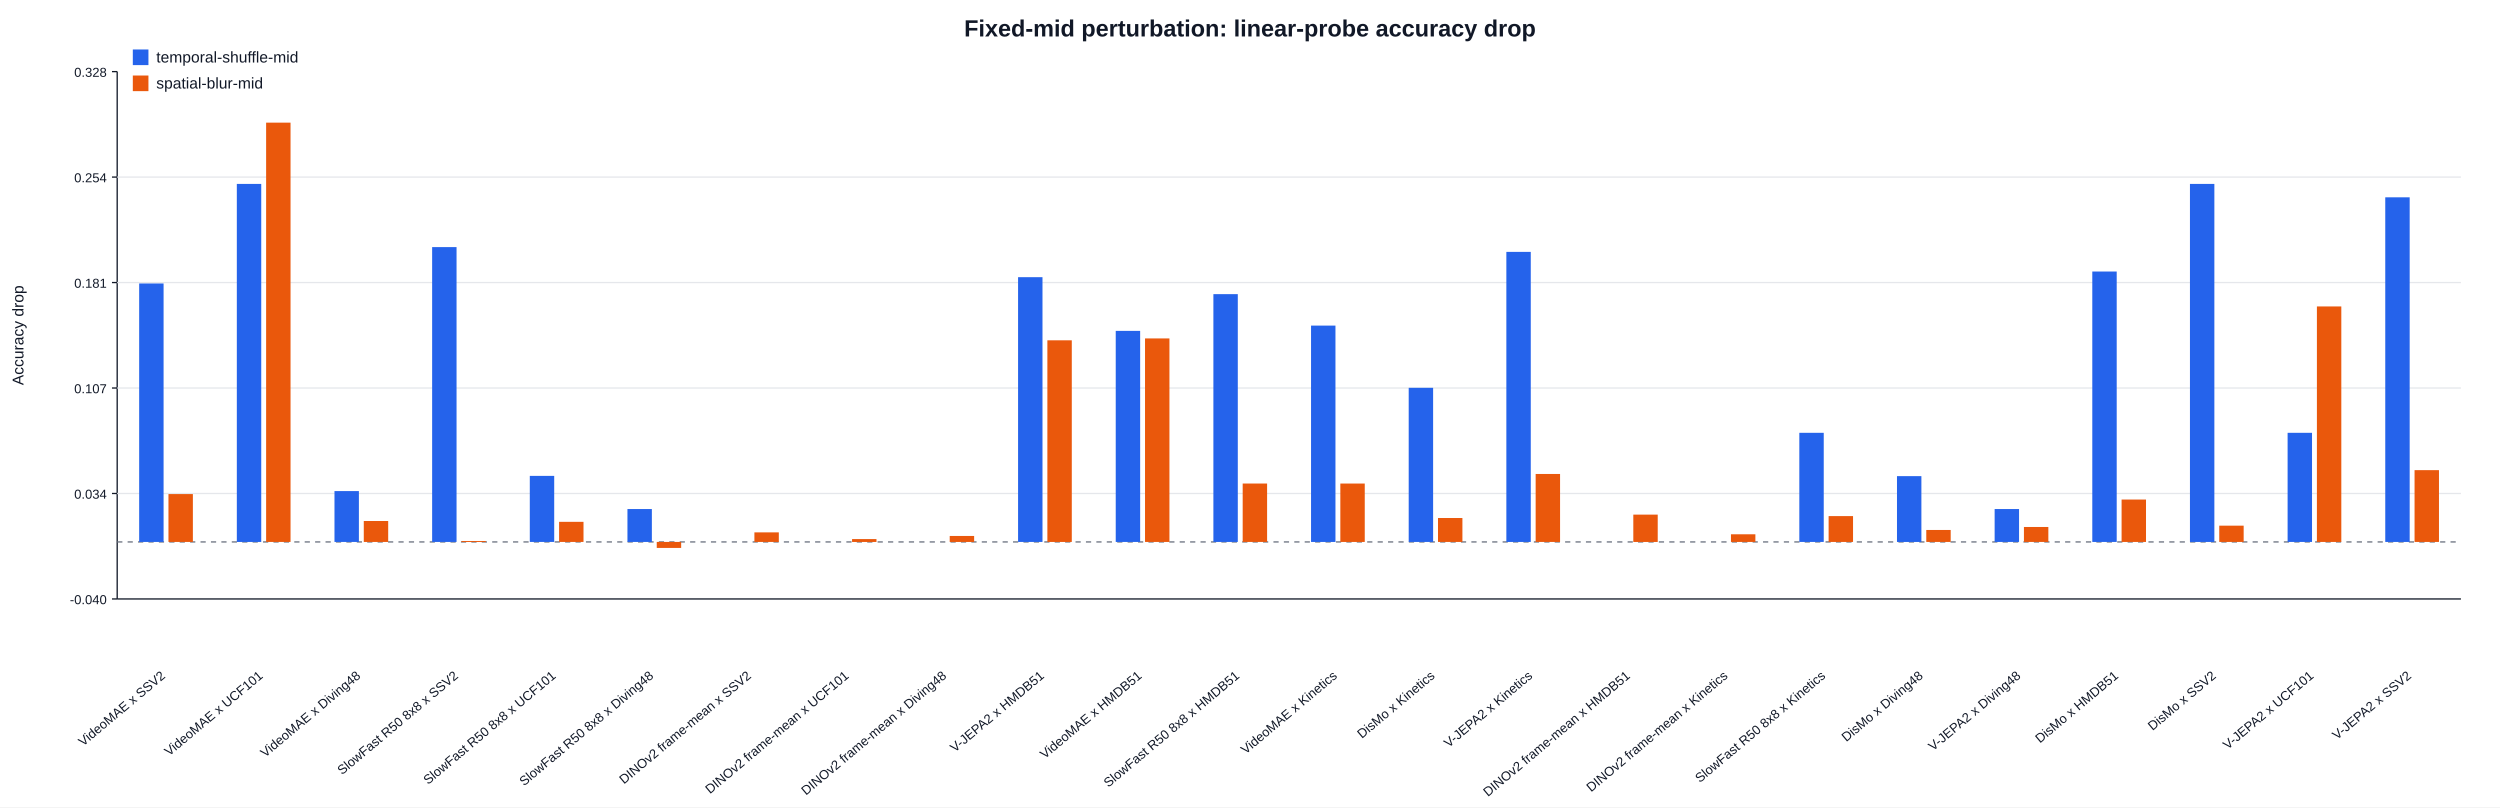
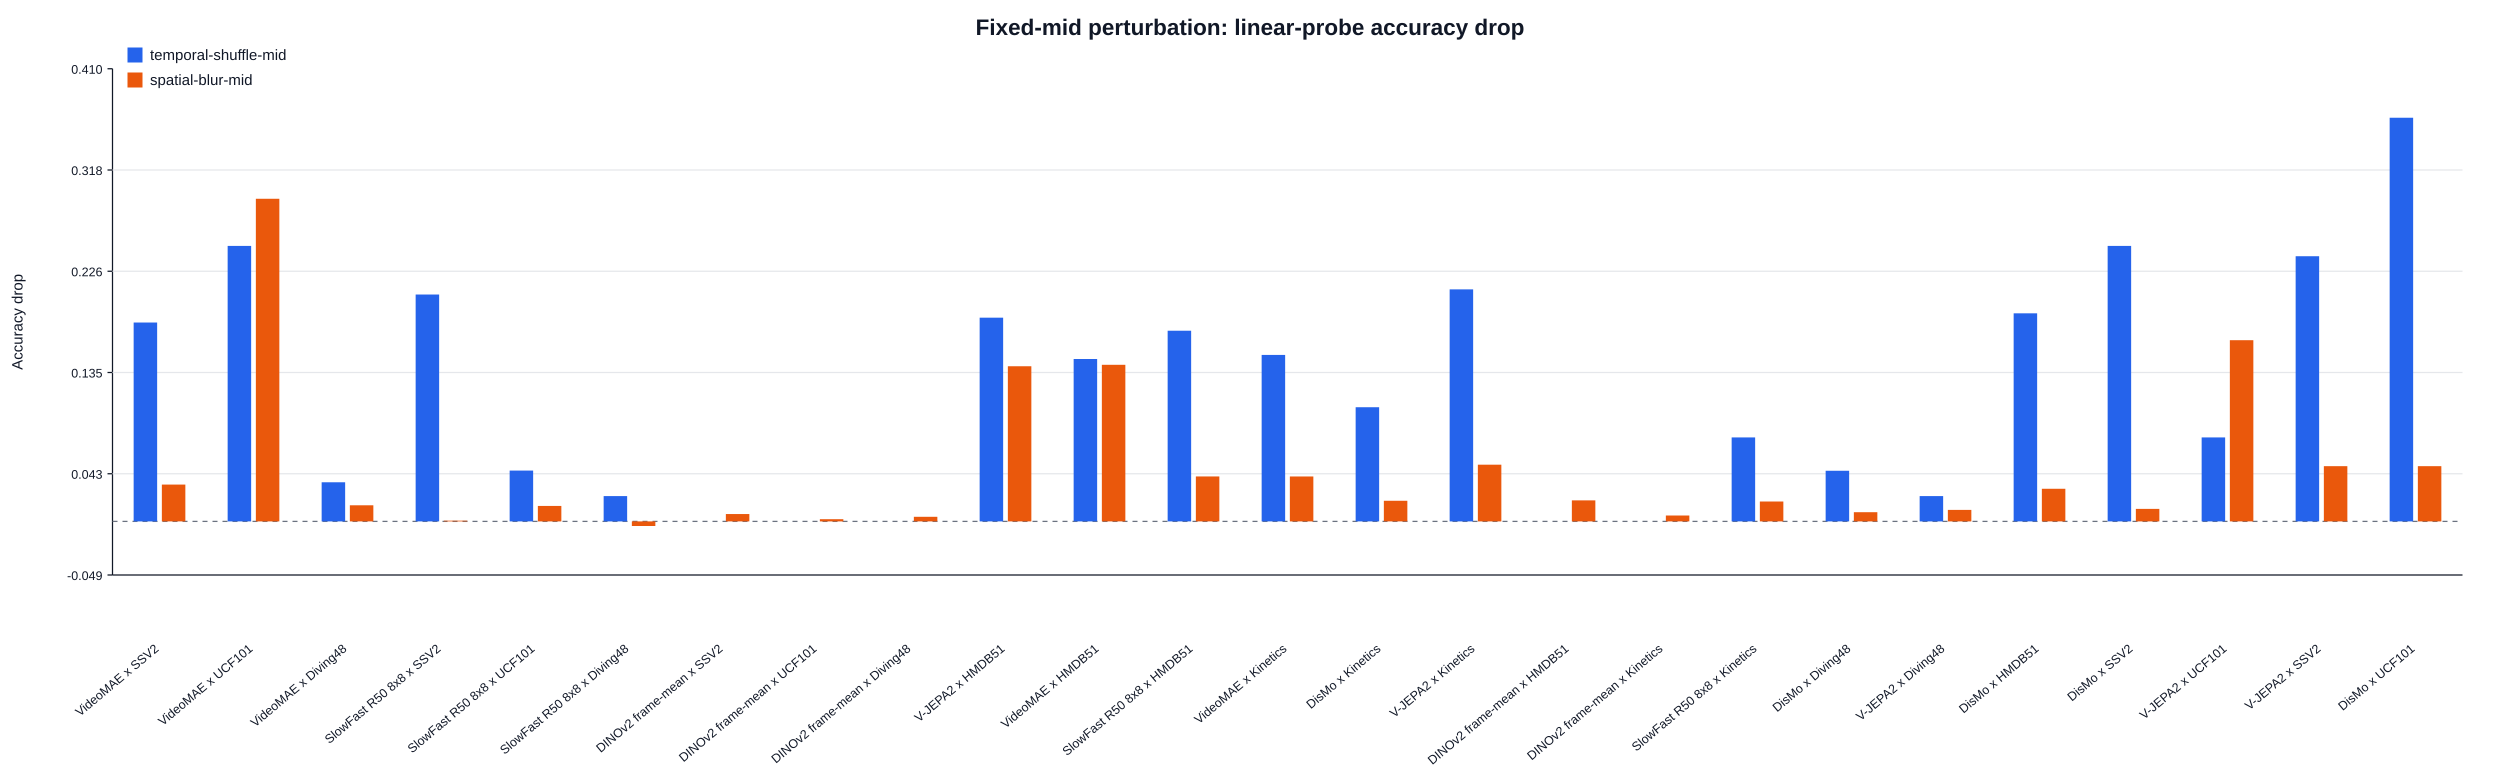
- <svg xmlns="http://www.w3.org/2000/svg" width="1920" height="620" viewBox="0 0 1920 620">
+ <svg xmlns="http://www.w3.org/2000/svg" width="2000" height="620" viewBox="0 0 2000 620">
  <rect width="100%" height="100%" fill="#ffffff" />
  <style>text { font-family: Arial, Helvetica, sans-serif; fill: #111827; }</style>
-   <text x="960.00" y="28.00" font-size="18" font-weight="700" text-anchor="middle">Fixed-mid perturbation: linear-probe accuracy drop</text>
+   <text x="1000.00" y="28.00" font-size="18" font-weight="700" text-anchor="middle">Fixed-mid perturbation: linear-probe accuracy drop</text>
  <text x="18.00" y="257.50" font-size="12" font-weight="400" text-anchor="middle" transform="rotate(-90 18.00 257.50)">Accuracy drop</text>
-   <line x1="90" y1="460" x2="1890" y2="460" stroke="#111827" stroke-width="1" />
+   <line x1="90" y1="460" x2="1970" y2="460" stroke="#111827" stroke-width="1" />
  <line x1="90" y1="55" x2="90" y2="460" stroke="#111827" stroke-width="1" />
  <line x1="86" y1="460.00" x2="90" y2="460.00" stroke="#111827" />
-   <text x="82.00" y="464.00" font-size="10" font-weight="400" text-anchor="end">-0.040</text>
+   <text x="82.00" y="464.00" font-size="10" font-weight="400" text-anchor="end">-0.049</text>
  <line x1="86" y1="379.00" x2="90" y2="379.00" stroke="#111827" />
-   <text x="82.00" y="383.00" font-size="10" font-weight="400" text-anchor="end">0.034</text>
-   <line x1="90" y1="379.00" x2="1890" y2="379.00" stroke="#e5e7eb" stroke-width="1" />
+   <text x="82.00" y="383.00" font-size="10" font-weight="400" text-anchor="end">0.043</text>
+   <line x1="90" y1="379.00" x2="1970" y2="379.00" stroke="#e5e7eb" stroke-width="1" />
  <line x1="86" y1="298.00" x2="90" y2="298.00" stroke="#111827" />
-   <text x="82.00" y="302.00" font-size="10" font-weight="400" text-anchor="end">0.107</text>
-   <line x1="90" y1="298.00" x2="1890" y2="298.00" stroke="#e5e7eb" stroke-width="1" />
+   <text x="82.00" y="302.00" font-size="10" font-weight="400" text-anchor="end">0.135</text>
+   <line x1="90" y1="298.00" x2="1970" y2="298.00" stroke="#e5e7eb" stroke-width="1" />
  <line x1="86" y1="217.00" x2="90" y2="217.00" stroke="#111827" />
-   <text x="82.00" y="221.00" font-size="10" font-weight="400" text-anchor="end">0.181</text>
-   <line x1="90" y1="217.00" x2="1890" y2="217.00" stroke="#e5e7eb" stroke-width="1" />
+   <text x="82.00" y="221.00" font-size="10" font-weight="400" text-anchor="end">0.226</text>
+   <line x1="90" y1="217.00" x2="1970" y2="217.00" stroke="#e5e7eb" stroke-width="1" />
  <line x1="86" y1="136.00" x2="90" y2="136.00" stroke="#111827" />
-   <text x="82.00" y="140.00" font-size="10" font-weight="400" text-anchor="end">0.254</text>
-   <line x1="90" y1="136.00" x2="1890" y2="136.00" stroke="#e5e7eb" stroke-width="1" />
+   <text x="82.00" y="140.00" font-size="10" font-weight="400" text-anchor="end">0.318</text>
+   <line x1="90" y1="136.00" x2="1970" y2="136.00" stroke="#e5e7eb" stroke-width="1" />
  <line x1="86" y1="55.00" x2="90" y2="55.00" stroke="#111827" />
-   <text x="82.00" y="59.00" font-size="10" font-weight="400" text-anchor="end">0.328</text>
-   <line x1="90" y1="416.21" x2="1890" y2="416.21" stroke="#6b7280" stroke-dasharray="4 4" />
-   <rect x="106.88" y="217.71" width="18.75" height="198.50" fill="#2563eb" />
-   <rect x="129.38" y="379.45" width="18.75" height="36.76" fill="#ea580c" />
-   <text x="127.50" y="520.00" font-size="10" font-weight="400" text-anchor="end" transform="rotate(-40 127.50 520.00)">VideoMAE x SSV2</text>
-   <rect x="181.88" y="141.25" width="18.75" height="274.97" fill="#2563eb" />
-   <rect x="204.38" y="94.19" width="18.75" height="322.02" fill="#ea580c" />
-   <text x="202.50" y="520.00" font-size="10" font-weight="400" text-anchor="end" transform="rotate(-40 202.50 520.00)">VideoMAE x UCF101</text>
-   <rect x="256.88" y="377.15" width="18.75" height="39.06" fill="#2563eb" />
-   <rect x="279.38" y="400.13" width="18.75" height="16.08" fill="#ea580c" />
-   <text x="277.50" y="520.00" font-size="10" font-weight="400" text-anchor="end" transform="rotate(-40 277.50 520.00)">VideoMAE x Diving48</text>
-   <rect x="331.88" y="189.77" width="18.75" height="226.44" fill="#2563eb" />
-   <rect x="354.38" y="415.48" width="18.75" height="0.74" fill="#ea580c" />
-   <text x="352.50" y="520.00" font-size="10" font-weight="400" text-anchor="end" transform="rotate(-40 352.50 520.00)">SlowFast R50 8x8 x SSV2</text>
-   <rect x="406.88" y="365.48" width="18.75" height="50.73" fill="#2563eb" />
-   <rect x="429.38" y="400.77" width="18.75" height="15.44" fill="#ea580c" />
-   <text x="427.50" y="520.00" font-size="10" font-weight="400" text-anchor="end" transform="rotate(-40 427.50 520.00)">SlowFast R50 8x8 x UCF101</text>
-   <rect x="481.88" y="390.94" width="18.75" height="25.27" fill="#2563eb" />
-   <rect x="504.38" y="416.21" width="18.75" height="4.60" fill="#ea580c" />
-   <text x="502.50" y="520.00" font-size="10" font-weight="400" text-anchor="end" transform="rotate(-40 502.50 520.00)">SlowFast R50 8x8 x Diving48</text>
-   <rect x="556.88" y="416.21" width="18.75" height="0.00" fill="#2563eb" />
-   <rect x="579.38" y="408.86" width="18.75" height="7.35" fill="#ea580c" />
-   <text x="577.50" y="520.00" font-size="10" font-weight="400" text-anchor="end" transform="rotate(-40 577.50 520.00)">DINOv2 frame-mean x SSV2</text>
-   <rect x="631.88" y="416.21" width="18.75" height="0.00" fill="#2563eb" />
-   <rect x="654.38" y="414.01" width="18.75" height="2.21" fill="#ea580c" />
-   <text x="652.50" y="520.00" font-size="10" font-weight="400" text-anchor="end" transform="rotate(-40 652.50 520.00)">DINOv2 frame-mean x UCF101</text>
-   <rect x="706.88" y="416.21" width="18.75" height="0.00" fill="#2563eb" />
-   <rect x="729.38" y="411.62" width="18.75" height="4.60" fill="#ea580c" />
-   <text x="727.50" y="520.00" font-size="10" font-weight="400" text-anchor="end" transform="rotate(-40 727.50 520.00)">DINOv2 frame-mean x Diving48</text>
-   <rect x="781.88" y="212.87" width="18.75" height="203.34" fill="#2563eb" />
-   <rect x="804.38" y="261.36" width="18.75" height="154.86" fill="#ea580c" />
-   <text x="802.50" y="520.00" font-size="10" font-weight="400" text-anchor="end" transform="rotate(-40 802.50 520.00)">V-JEPA2 x HMDB51</text>
-   <rect x="856.88" y="254.12" width="18.75" height="162.09" fill="#2563eb" />
-   <rect x="879.38" y="259.91" width="18.75" height="156.30" fill="#ea580c" />
-   <text x="877.50" y="520.00" font-size="10" font-weight="400" text-anchor="end" transform="rotate(-40 877.50 520.00)">VideoMAE x HMDB51</text>
-   <rect x="931.88" y="225.90" width="18.75" height="190.31" fill="#2563eb" />
-   <rect x="954.38" y="371.35" width="18.75" height="44.86" fill="#ea580c" />
-   <text x="952.50" y="520.00" font-size="10" font-weight="400" text-anchor="end" transform="rotate(-40 952.50 520.00)">SlowFast R50 8x8 x HMDB51</text>
-   <rect x="1006.88" y="250.06" width="18.75" height="166.16" fill="#2563eb" />
-   <rect x="1029.38" y="371.36" width="18.75" height="44.85" fill="#ea580c" />
-   <text x="1027.50" y="520.00" font-size="10" font-weight="400" text-anchor="end" transform="rotate(-40 1027.50 520.00)">VideoMAE x Kinetics</text>
-   <rect x="1081.88" y="297.84" width="18.75" height="118.37" fill="#2563eb" />
-   <rect x="1104.38" y="397.83" width="18.75" height="18.38" fill="#ea580c" />
-   <text x="1102.50" y="520.00" font-size="10" font-weight="400" text-anchor="end" transform="rotate(-40 1102.50 520.00)">DisMo x Kinetics</text>
-   <rect x="1156.88" y="193.45" width="18.75" height="222.77" fill="#2563eb" />
-   <rect x="1179.38" y="364.01" width="18.75" height="52.20" fill="#ea580c" />
-   <text x="1177.50" y="520.00" font-size="10" font-weight="400" text-anchor="end" transform="rotate(-40 1177.50 520.00)">V-JEPA2 x Kinetics</text>
-   <rect x="1231.88" y="416.21" width="18.75" height="0.00" fill="#2563eb" />
-   <rect x="1254.38" y="395.23" width="18.75" height="20.99" fill="#ea580c" />
-   <text x="1252.50" y="520.00" font-size="10" font-weight="400" text-anchor="end" transform="rotate(-40 1252.50 520.00)">DINOv2 frame-mean x HMDB51</text>
-   <rect x="1306.88" y="416.21" width="18.75" height="0.00" fill="#2563eb" />
-   <rect x="1329.38" y="410.33" width="18.75" height="5.88" fill="#ea580c" />
-   <text x="1327.50" y="520.00" font-size="10" font-weight="400" text-anchor="end" transform="rotate(-40 1327.50 520.00)">DINOv2 frame-mean x Kinetics</text>
-   <rect x="1381.88" y="332.40" width="18.75" height="83.81" fill="#2563eb" />
-   <rect x="1404.38" y="396.36" width="18.75" height="19.85" fill="#ea580c" />
-   <text x="1402.50" y="520.00" font-size="10" font-weight="400" text-anchor="end" transform="rotate(-40 1402.50 520.00)">SlowFast R50 8x8 x Kinetics</text>
-   <rect x="1456.88" y="365.67" width="18.75" height="50.55" fill="#2563eb" />
-   <rect x="1479.38" y="407.02" width="18.75" height="9.19" fill="#ea580c" />
-   <text x="1477.50" y="520.00" font-size="10" font-weight="400" text-anchor="end" transform="rotate(-40 1477.50 520.00)">DisMo x Diving48</text>
-   <rect x="1531.88" y="390.94" width="18.75" height="25.27" fill="#2563eb" />
-   <rect x="1554.38" y="404.72" width="18.75" height="11.49" fill="#ea580c" />
-   <text x="1552.50" y="520.00" font-size="10" font-weight="400" text-anchor="end" transform="rotate(-40 1552.50 520.00)">V-JEPA2 x Diving48</text>
-   <rect x="1606.88" y="208.53" width="18.75" height="207.68" fill="#2563eb" />
-   <rect x="1629.38" y="383.65" width="18.75" height="32.56" fill="#ea580c" />
-   <text x="1627.50" y="520.00" font-size="10" font-weight="400" text-anchor="end" transform="rotate(-40 1627.50 520.00)">DisMo x HMDB51</text>
-   <rect x="1681.88" y="141.25" width="18.75" height="274.97" fill="#2563eb" />
-   <rect x="1704.38" y="403.71" width="18.75" height="12.50" fill="#ea580c" />
-   <text x="1702.50" y="520.00" font-size="10" font-weight="400" text-anchor="end" transform="rotate(-40 1702.50 520.00)">DisMo x SSV2</text>
-   <rect x="1756.88" y="332.40" width="18.75" height="83.81" fill="#2563eb" />
-   <rect x="1779.38" y="235.35" width="18.75" height="180.86" fill="#ea580c" />
-   <text x="1777.50" y="520.00" font-size="10" font-weight="400" text-anchor="end" transform="rotate(-40 1777.50 520.00)">V-JEPA2 x UCF101</text>
-   <rect x="1831.88" y="151.54" width="18.75" height="264.67" fill="#2563eb" />
-   <rect x="1854.38" y="361.07" width="18.75" height="55.14" fill="#ea580c" />
-   <text x="1852.50" y="520.00" font-size="10" font-weight="400" text-anchor="end" transform="rotate(-40 1852.50 520.00)">V-JEPA2 x SSV2</text>
+   <text x="82.00" y="59.00" font-size="10" font-weight="400" text-anchor="end">0.410</text>
+   <line x1="90" y1="417.12" x2="1970" y2="417.12" stroke="#6b7280" stroke-dasharray="4 4" />
+   <rect x="106.92" y="258.02" width="18.80" height="159.11" fill="#2563eb" />
+   <rect x="129.48" y="387.66" width="18.80" height="29.46" fill="#ea580c" />
+   <text x="127.60" y="520.00" font-size="10" font-weight="400" text-anchor="end" transform="rotate(-40 127.60 520.00)">VideoMAE x SSV2</text>
+   <rect x="182.12" y="196.73" width="18.80" height="220.39" fill="#2563eb" />
+   <rect x="204.68" y="159.02" width="18.80" height="258.11" fill="#ea580c" />
+   <text x="202.80" y="520.00" font-size="10" font-weight="400" text-anchor="end" transform="rotate(-40 202.80 520.00)">VideoMAE x UCF101</text>
+   <rect x="257.32" y="385.82" width="18.80" height="31.31" fill="#2563eb" />
+   <rect x="279.88" y="404.23" width="18.80" height="12.89" fill="#ea580c" />
+   <text x="278.00" y="520.00" font-size="10" font-weight="400" text-anchor="end" transform="rotate(-40 278.00 520.00)">VideoMAE x Diving48</text>
+   <rect x="332.52" y="235.62" width="18.80" height="181.50" fill="#2563eb" />
+   <rect x="355.08" y="416.53" width="18.80" height="0.59" fill="#ea580c" />
+   <text x="353.20" y="520.00" font-size="10" font-weight="400" text-anchor="end" transform="rotate(-40 353.20 520.00)">SlowFast R50 8x8 x SSV2</text>
+   <rect x="407.72" y="376.46" width="18.80" height="40.66" fill="#2563eb" />
+   <rect x="430.28" y="404.75" width="18.80" height="12.38" fill="#ea580c" />
+   <text x="428.40" y="520.00" font-size="10" font-weight="400" text-anchor="end" transform="rotate(-40 428.40 520.00)">SlowFast R50 8x8 x UCF101</text>
+   <rect x="482.92" y="396.87" width="18.80" height="20.26" fill="#2563eb" />
+   <rect x="505.48" y="417.12" width="18.80" height="3.68" fill="#ea580c" />
+   <text x="503.60" y="520.00" font-size="10" font-weight="400" text-anchor="end" transform="rotate(-40 503.60 520.00)">SlowFast R50 8x8 x Diving48</text>
+   <rect x="558.12" y="417.12" width="18.80" height="0.00" fill="#2563eb" />
+   <rect x="580.68" y="411.23" width="18.80" height="5.89" fill="#ea580c" />
+   <text x="578.80" y="520.00" font-size="10" font-weight="400" text-anchor="end" transform="rotate(-40 578.80 520.00)">DINOv2 frame-mean x SSV2</text>
+   <rect x="633.32" y="417.12" width="18.80" height="0.00" fill="#2563eb" />
+   <rect x="655.88" y="415.36" width="18.80" height="1.77" fill="#ea580c" />
+   <text x="654.00" y="520.00" font-size="10" font-weight="400" text-anchor="end" transform="rotate(-40 654.00 520.00)">DINOv2 frame-mean x UCF101</text>
+   <rect x="708.52" y="417.12" width="18.80" height="0.00" fill="#2563eb" />
+   <rect x="731.08" y="413.44" width="18.80" height="3.68" fill="#ea580c" />
+   <text x="729.20" y="520.00" font-size="10" font-weight="400" text-anchor="end" transform="rotate(-40 729.20 520.00)">DINOv2 frame-mean x Diving48</text>
+   <rect x="783.72" y="254.14" width="18.80" height="162.98" fill="#2563eb" />
+   <rect x="806.28" y="293.00" width="18.80" height="124.12" fill="#ea580c" />
+   <text x="804.40" y="520.00" font-size="10" font-weight="400" text-anchor="end" transform="rotate(-40 804.40 520.00)">V-JEPA2 x HMDB51</text>
+   <rect x="858.92" y="287.20" width="18.80" height="129.92" fill="#2563eb" />
+   <rect x="881.48" y="291.84" width="18.80" height="125.28" fill="#ea580c" />
+   <text x="879.60" y="520.00" font-size="10" font-weight="400" text-anchor="end" transform="rotate(-40 879.60 520.00)">VideoMAE x HMDB51</text>
+   <rect x="934.12" y="264.58" width="18.80" height="152.54" fill="#2563eb" />
+   <rect x="956.68" y="381.16" width="18.80" height="35.96" fill="#ea580c" />
+   <text x="954.80" y="520.00" font-size="10" font-weight="400" text-anchor="end" transform="rotate(-40 954.80 520.00)">SlowFast R50 8x8 x HMDB51</text>
+   <rect x="1009.32" y="283.94" width="18.80" height="133.18" fill="#2563eb" />
+   <rect x="1031.88" y="381.18" width="18.80" height="35.95" fill="#ea580c" />
+   <text x="1030.00" y="520.00" font-size="10" font-weight="400" text-anchor="end" transform="rotate(-40 1030.00 520.00)">VideoMAE x Kinetics</text>
+   <rect x="1084.52" y="325.78" width="18.80" height="91.34" fill="#2563eb" />
+   <rect x="1107.08" y="400.62" width="18.80" height="16.50" fill="#ea580c" />
+   <text x="1105.20" y="520.00" font-size="10" font-weight="400" text-anchor="end" transform="rotate(-40 1105.20 520.00)">DisMo x Kinetics</text>
+   <rect x="1159.72" y="231.50" width="18.80" height="185.63" fill="#2563eb" />
+   <rect x="1182.28" y="371.75" width="18.80" height="45.38" fill="#ea580c" />
+   <text x="1180.40" y="520.00" font-size="10" font-weight="400" text-anchor="end" transform="rotate(-40 1180.40 520.00)">V-JEPA2 x Kinetics</text>
+   <rect x="1234.92" y="417.12" width="18.80" height="0.00" fill="#2563eb" />
+   <rect x="1257.48" y="400.30" width="18.80" height="16.82" fill="#ea580c" />
+   <text x="1255.60" y="520.00" font-size="10" font-weight="400" text-anchor="end" transform="rotate(-40 1255.60 520.00)">DINOv2 frame-mean x HMDB51</text>
+   <rect x="1310.12" y="417.12" width="18.80" height="0.00" fill="#2563eb" />
+   <rect x="1332.68" y="412.41" width="18.80" height="4.71" fill="#ea580c" />
+   <text x="1330.80" y="520.00" font-size="10" font-weight="400" text-anchor="end" transform="rotate(-40 1330.80 520.00)">DINOv2 frame-mean x Kinetics</text>
+   <rect x="1385.32" y="349.94" width="18.80" height="67.18" fill="#2563eb" />
+   <rect x="1407.88" y="401.21" width="18.80" height="15.91" fill="#ea580c" />
+   <text x="1406.00" y="520.00" font-size="10" font-weight="400" text-anchor="end" transform="rotate(-40 1406.00 520.00)">SlowFast R50 8x8 x Kinetics</text>
+   <rect x="1460.52" y="376.61" width="18.80" height="40.51" fill="#2563eb" />
+   <rect x="1483.08" y="409.76" width="18.80" height="7.37" fill="#ea580c" />
+   <text x="1481.20" y="520.00" font-size="10" font-weight="400" text-anchor="end" transform="rotate(-40 1481.20 520.00)">DisMo x Diving48</text>
+   <rect x="1535.72" y="396.87" width="18.80" height="20.26" fill="#2563eb" />
+   <rect x="1558.28" y="407.92" width="18.80" height="9.21" fill="#ea580c" />
+   <text x="1556.40" y="520.00" font-size="10" font-weight="400" text-anchor="end" transform="rotate(-40 1556.40 520.00)">V-JEPA2 x Diving48</text>
+   <rect x="1610.92" y="250.66" width="18.80" height="166.46" fill="#2563eb" />
+   <rect x="1633.48" y="391.02" width="18.80" height="26.10" fill="#ea580c" />
+   <text x="1631.60" y="520.00" font-size="10" font-weight="400" text-anchor="end" transform="rotate(-40 1631.60 520.00)">DisMo x HMDB51</text>
+   <rect x="1686.12" y="196.73" width="18.80" height="220.39" fill="#2563eb" />
+   <rect x="1708.68" y="407.11" width="18.80" height="10.02" fill="#ea580c" />
+   <text x="1706.80" y="520.00" font-size="10" font-weight="400" text-anchor="end" transform="rotate(-40 1706.80 520.00)">DisMo x SSV2</text>
+   <rect x="1761.32" y="349.94" width="18.80" height="67.18" fill="#2563eb" />
+   <rect x="1783.88" y="272.16" width="18.80" height="144.96" fill="#ea580c" />
+   <text x="1782.00" y="520.00" font-size="10" font-weight="400" text-anchor="end" transform="rotate(-40 1782.00 520.00)">V-JEPA2 x UCF101</text>
+   <rect x="1836.52" y="204.98" width="18.80" height="212.14" fill="#2563eb" />
+   <rect x="1859.08" y="372.93" width="18.80" height="44.20" fill="#ea580c" />
+   <text x="1857.20" y="520.00" font-size="10" font-weight="400" text-anchor="end" transform="rotate(-40 1857.20 520.00)">V-JEPA2 x SSV2</text>
+   <rect x="1911.72" y="94.19" width="18.80" height="322.93" fill="#2563eb" />
+   <rect x="1934.28" y="372.93" width="18.80" height="44.20" fill="#ea580c" />
+   <text x="1932.40" y="520.00" font-size="10" font-weight="400" text-anchor="end" transform="rotate(-40 1932.40 520.00)">DisMo x UCF101</text>
  <rect x="102" y="38" width="12" height="12" fill="#2563eb" />
  <text x="120.00" y="48.00" font-size="12" font-weight="400" text-anchor="start">temporal-shuffle-mid</text>
  <rect x="102" y="58" width="12" height="12" fill="#ea580c" />
  <text x="120.00" y="68.00" font-size="12" font-weight="400" text-anchor="start">spatial-blur-mid</text>
</svg>
